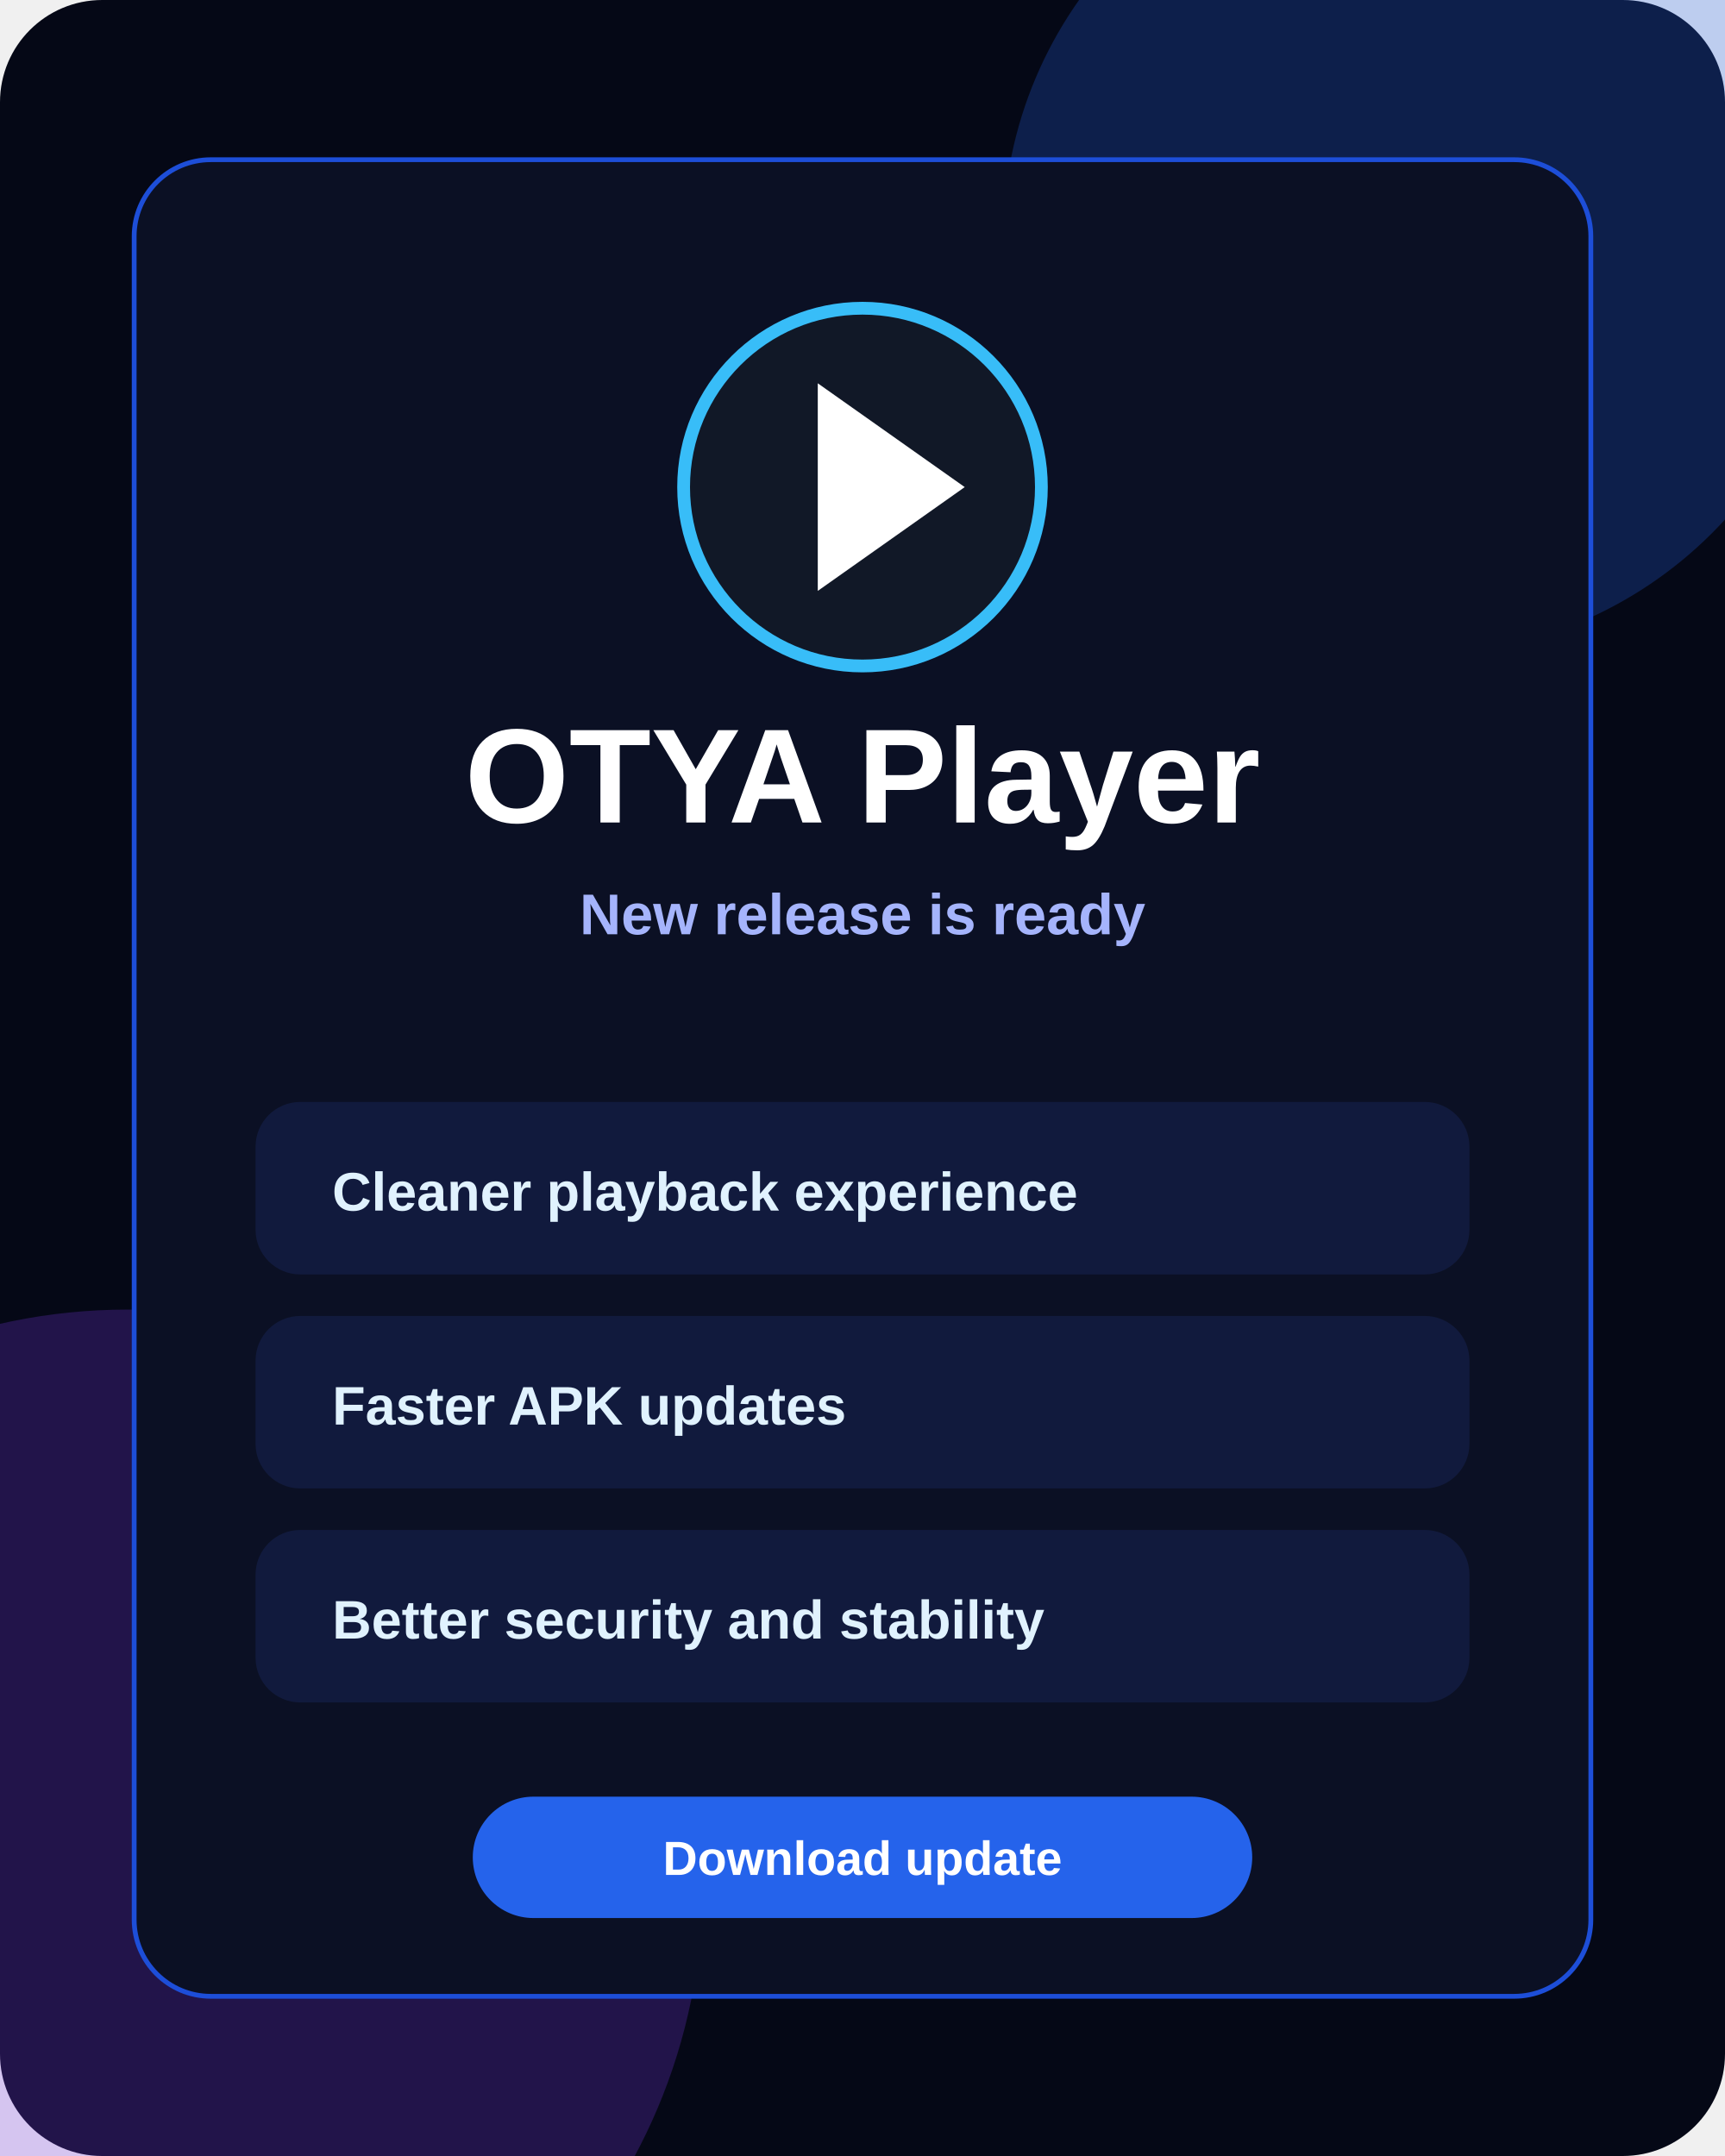
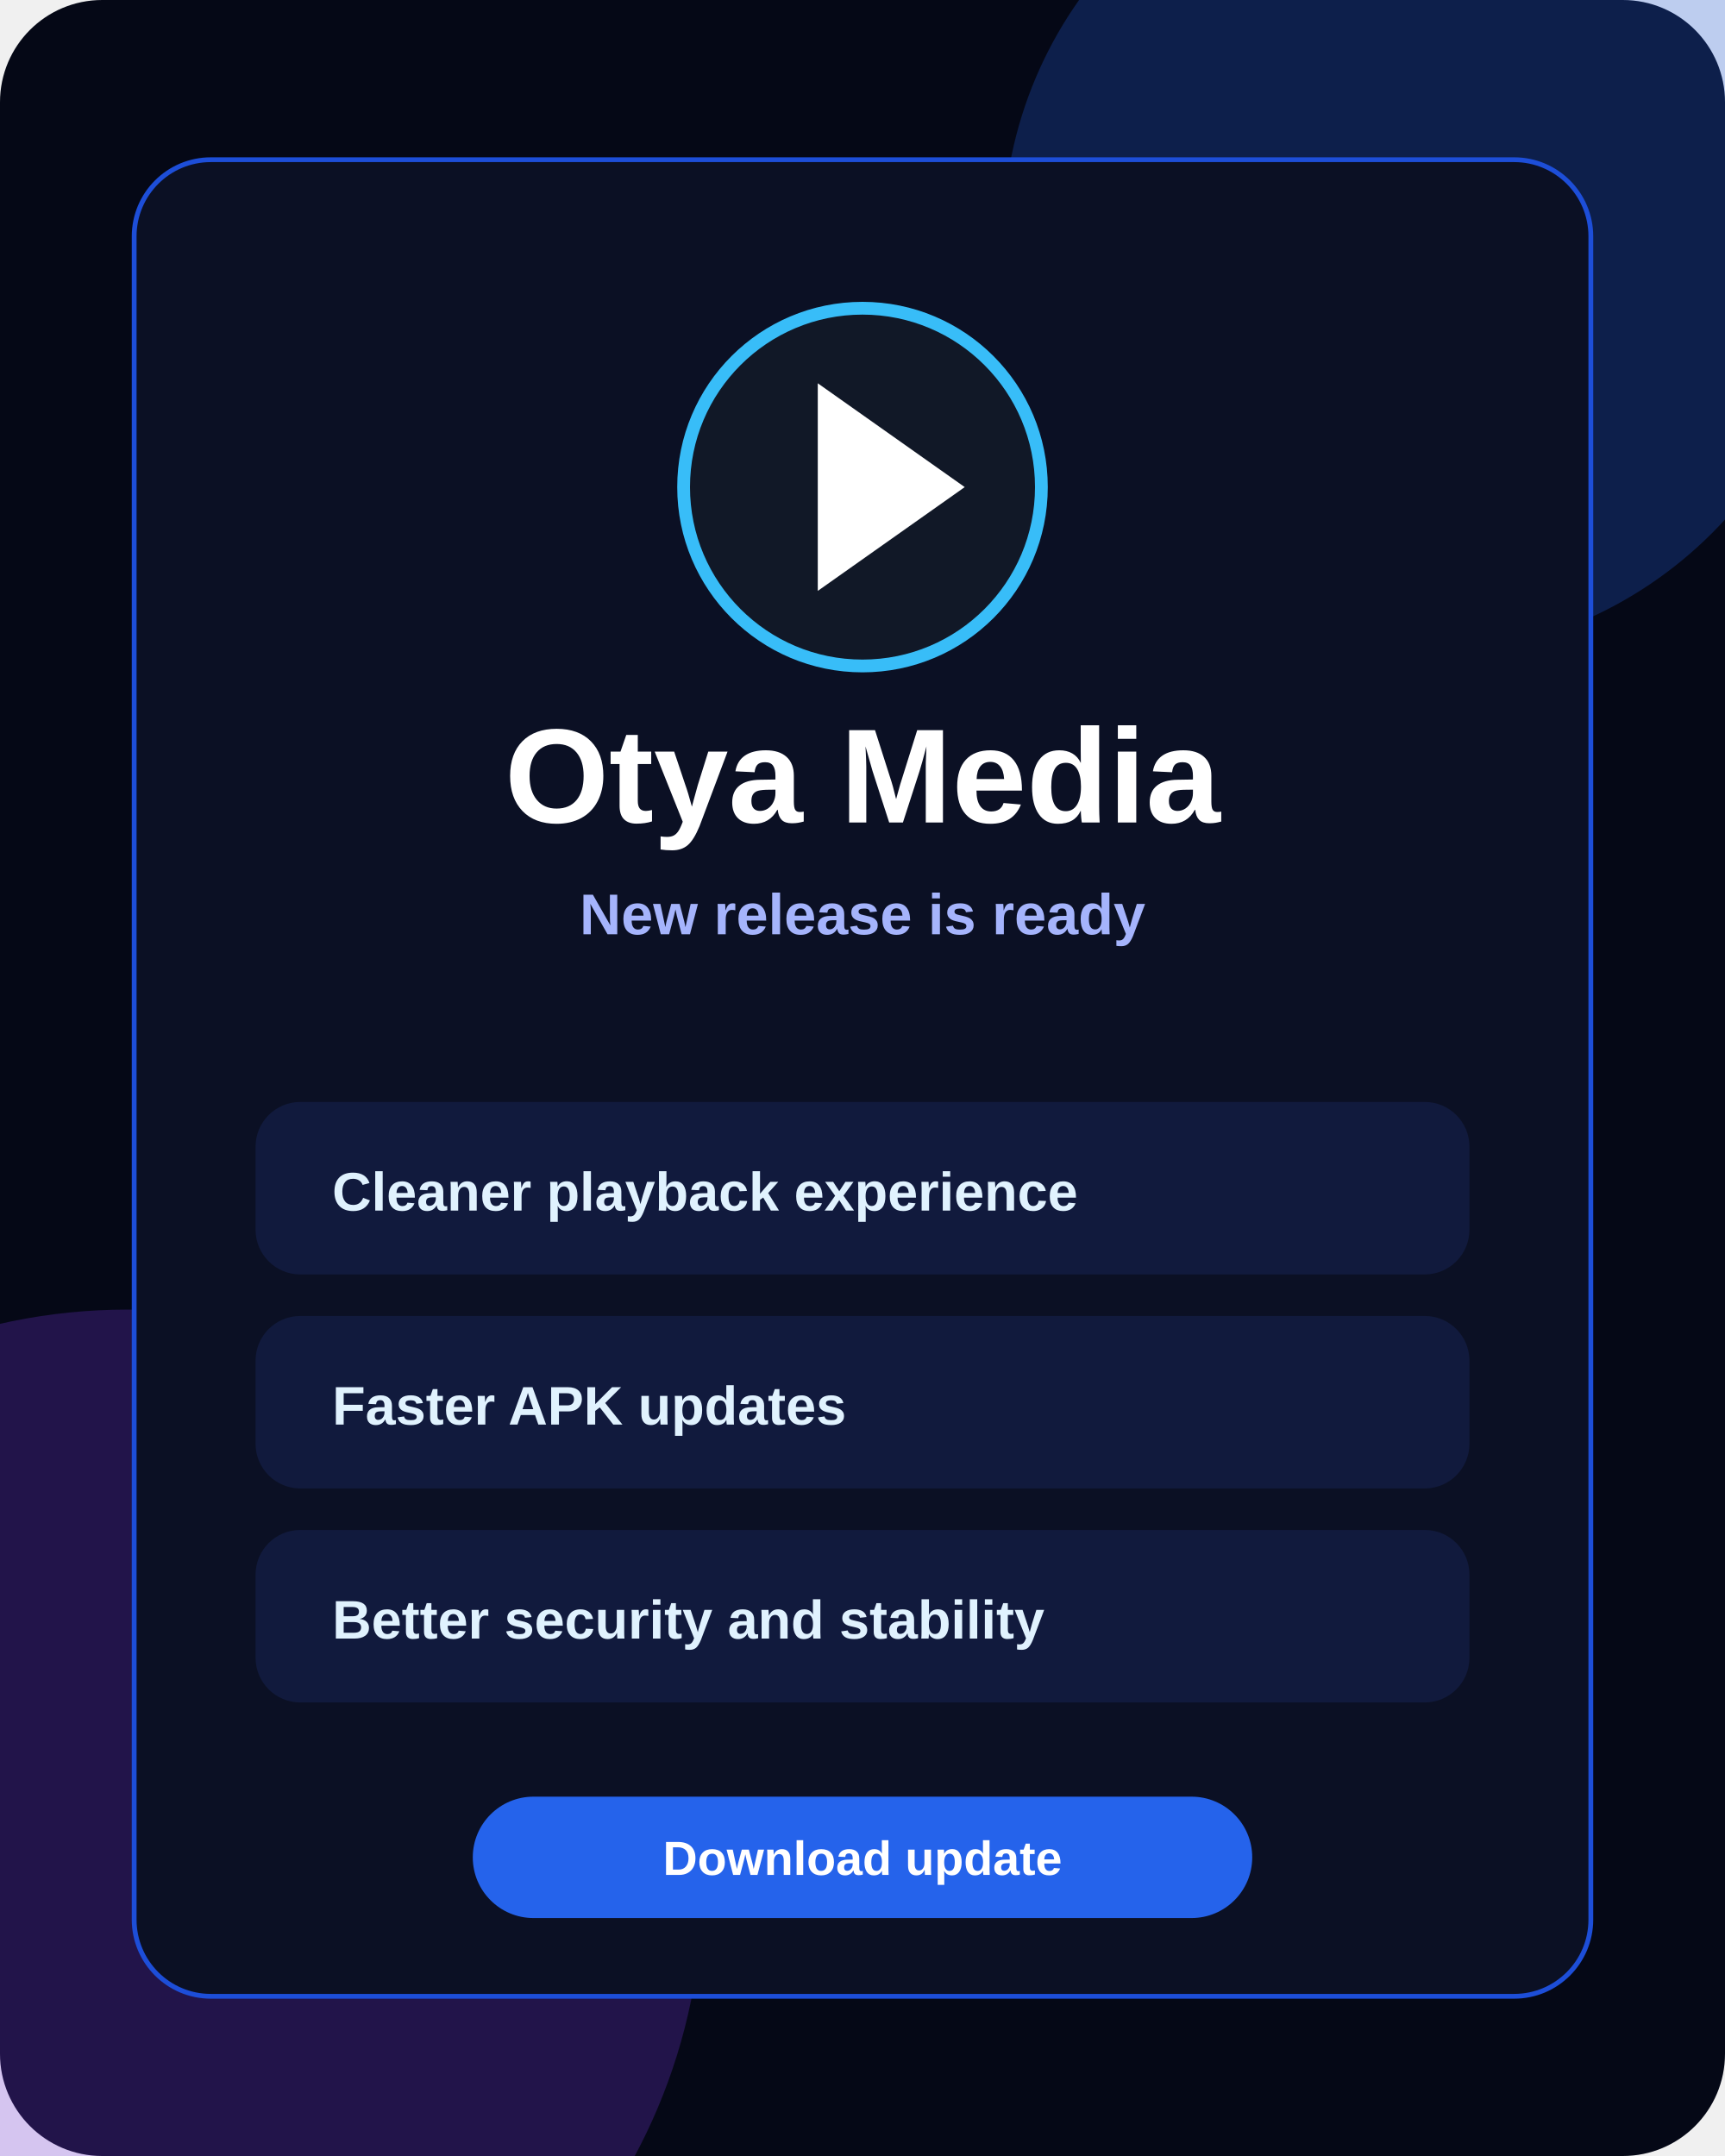
<svg xmlns="http://www.w3.org/2000/svg" width="1080" height="1350" viewBox="0 0 1080 1350" fill="none" role="img" aria-labelledby="title desc">
  <rect width="1080" height="1350" rx="64" fill="#050816" />
  <circle cx="888" cy="150" r="260" fill="#2563EB" opacity="0.25" />
  <circle cx="80" cy="1180" r="360" fill="#7C3AED" opacity="0.24" />
  <rect x="84" y="100" width="912" height="1150" rx="48" fill="#0B1024" stroke="#1D4ED8" stroke-width="3" />
  <circle cx="540" cy="305" r="112" fill="#111827" stroke="#38BDF8" stroke-width="8" />
  <path d="M512 240L604 305L512 370V240Z" fill="#FFFFFF" />
-   <text x="540" y="515" fill="#FFFFFF" text-anchor="middle" font-family="Arial, Helvetica, sans-serif" font-size="84" font-weight="900">OTYA Player</text>
+   <text x="540" y="515" fill="#FFFFFF" text-anchor="middle" font-family="Arial, Helvetica, sans-serif" font-size="84" font-weight="900">Otya Media</text>
  <text x="540" y="585" fill="#A5B4FC" text-anchor="middle" font-family="Arial, Helvetica, sans-serif" font-size="36" font-weight="700">New release is ready</text>
  <rect x="160" y="690" width="760" height="108" rx="28" fill="#111A3D" />
  <text x="208" y="758" fill="#E0F2FE" font-family="Arial, Helvetica, sans-serif" font-size="34" font-weight="700">Cleaner playback experience</text>
  <rect x="160" y="824" width="760" height="108" rx="28" fill="#111A3D" />
  <text x="208" y="892" fill="#E0F2FE" font-family="Arial, Helvetica, sans-serif" font-size="34" font-weight="700">Faster APK updates</text>
  <rect x="160" y="958" width="760" height="108" rx="28" fill="#111A3D" />
  <text x="208" y="1026" fill="#E0F2FE" font-family="Arial, Helvetica, sans-serif" font-size="34" font-weight="700">Better security and stability</text>
  <rect x="296" y="1125" width="488" height="76" rx="38" fill="#2563EB" />
  <text x="540" y="1174" fill="#FFFFFF" text-anchor="middle" font-family="Arial, Helvetica, sans-serif" font-size="30" font-weight="800">Download update</text>
</svg>
